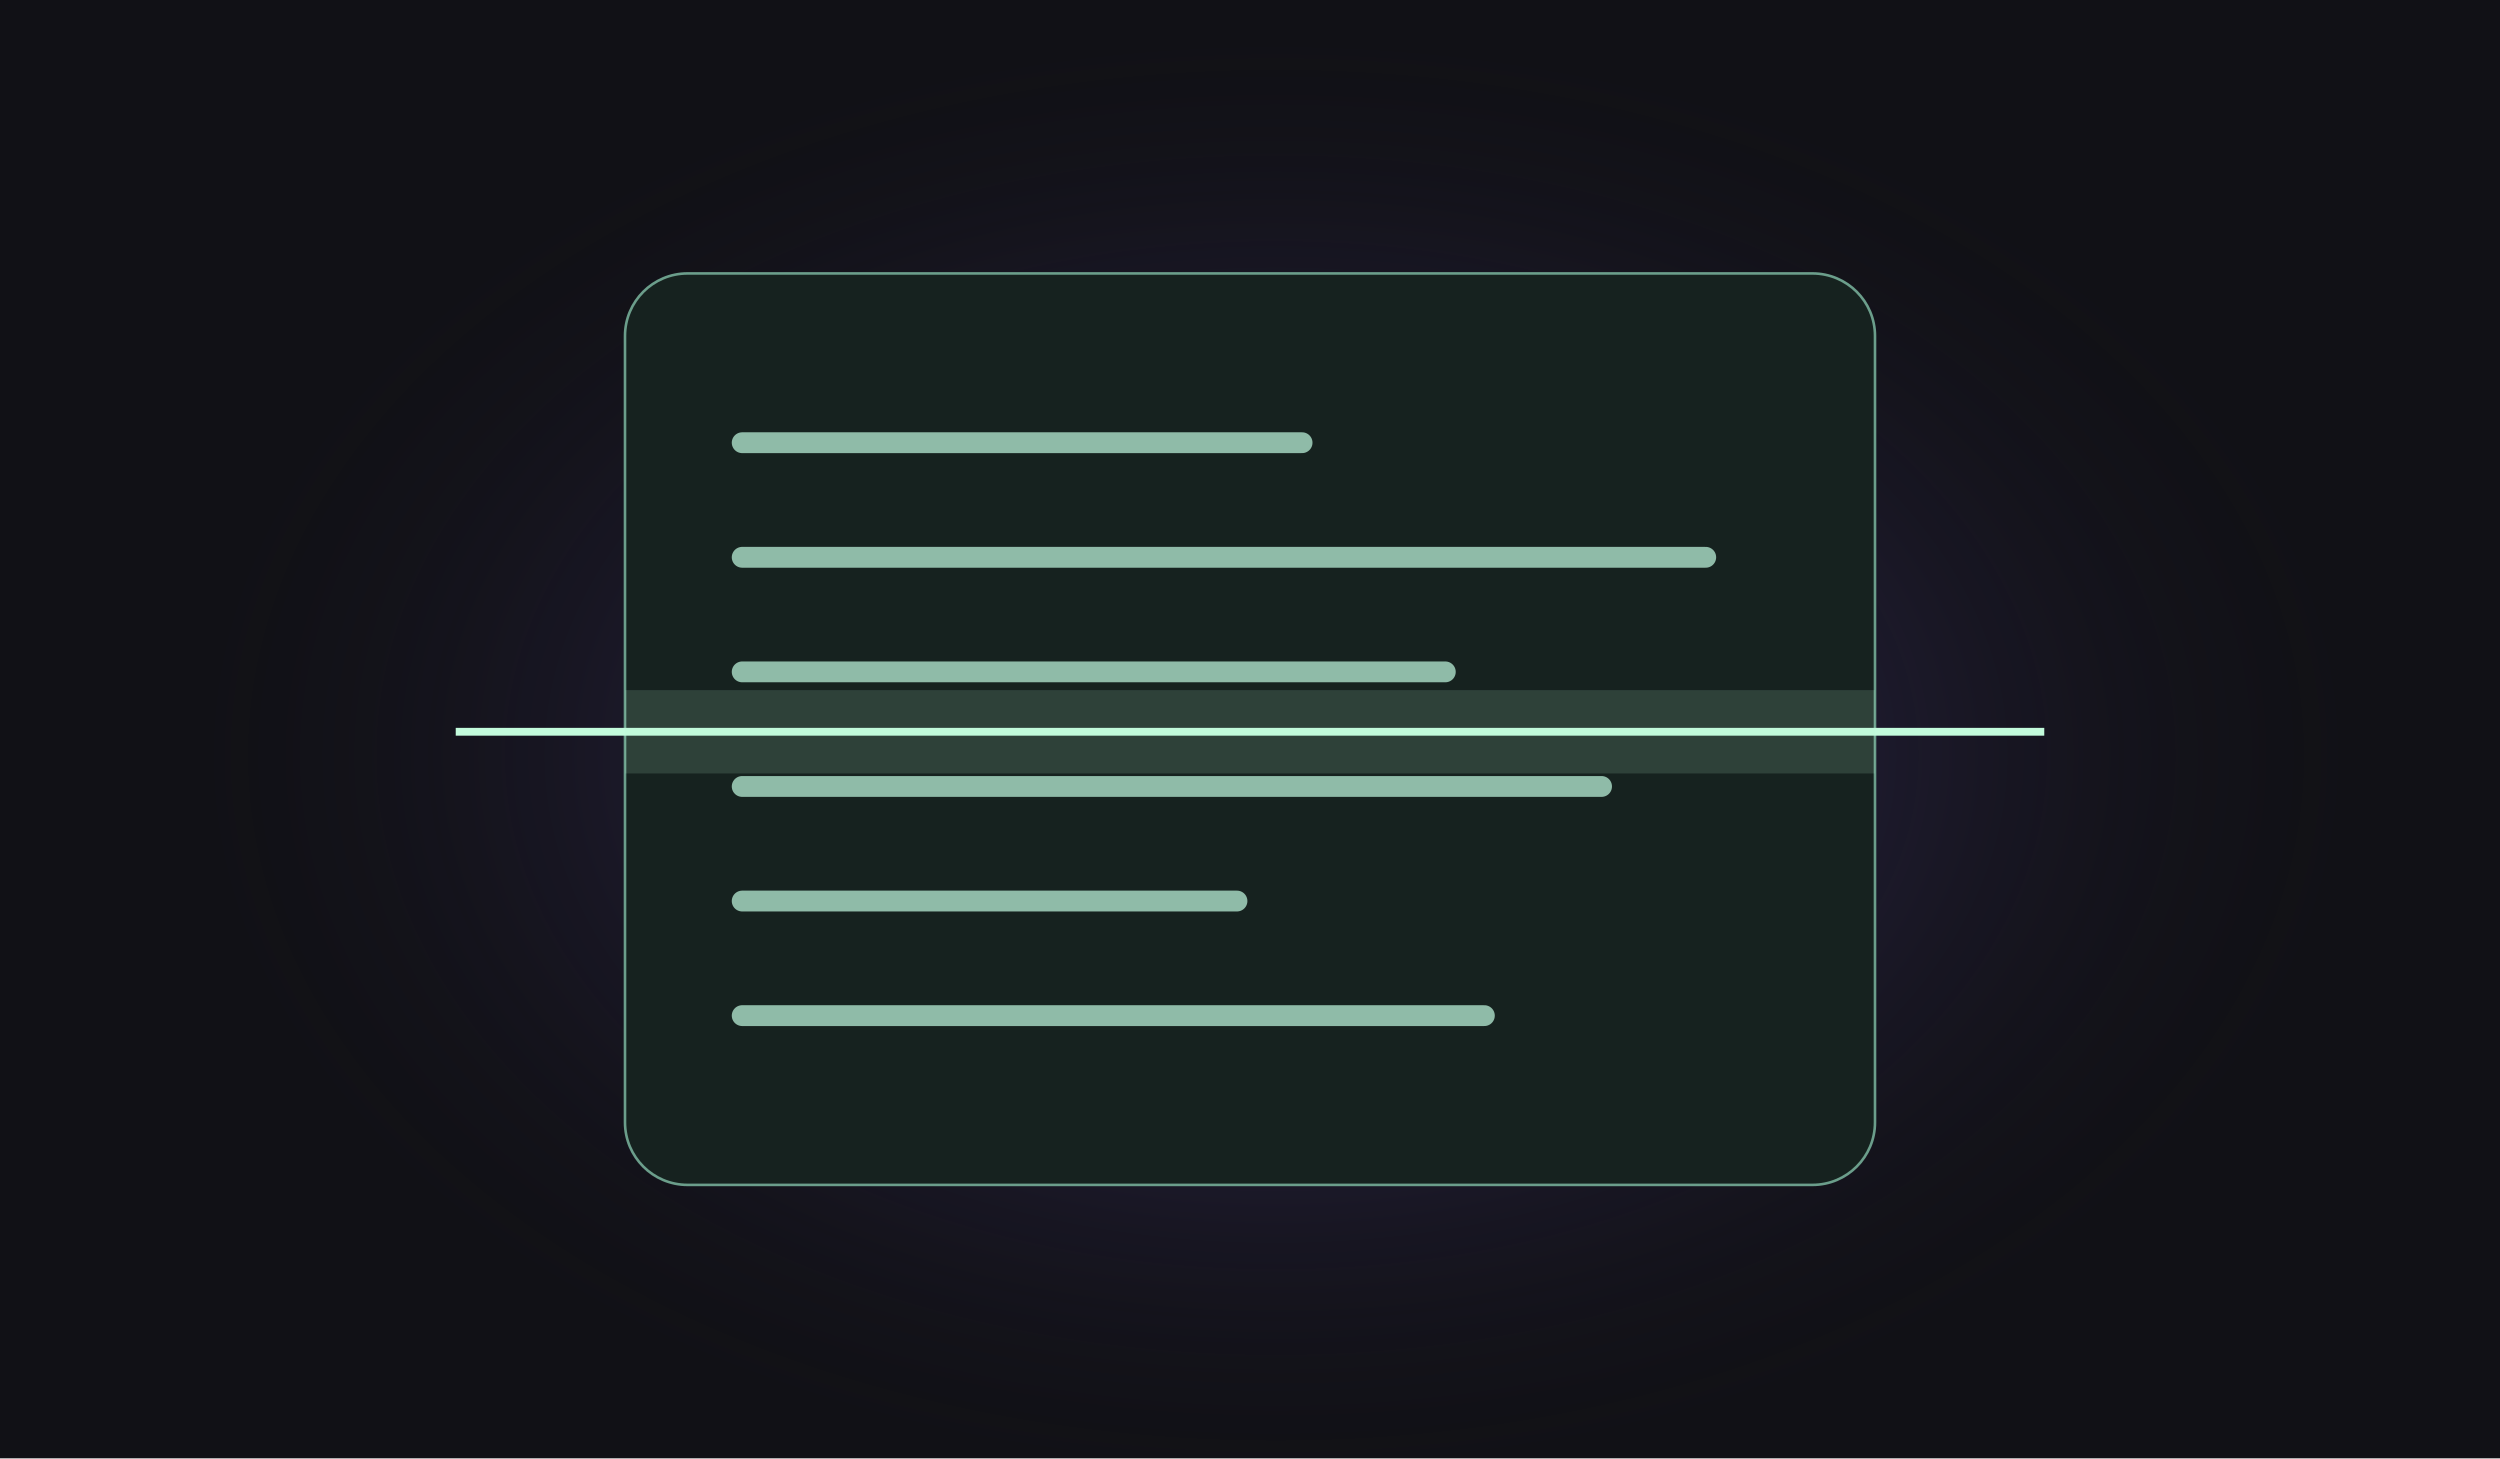
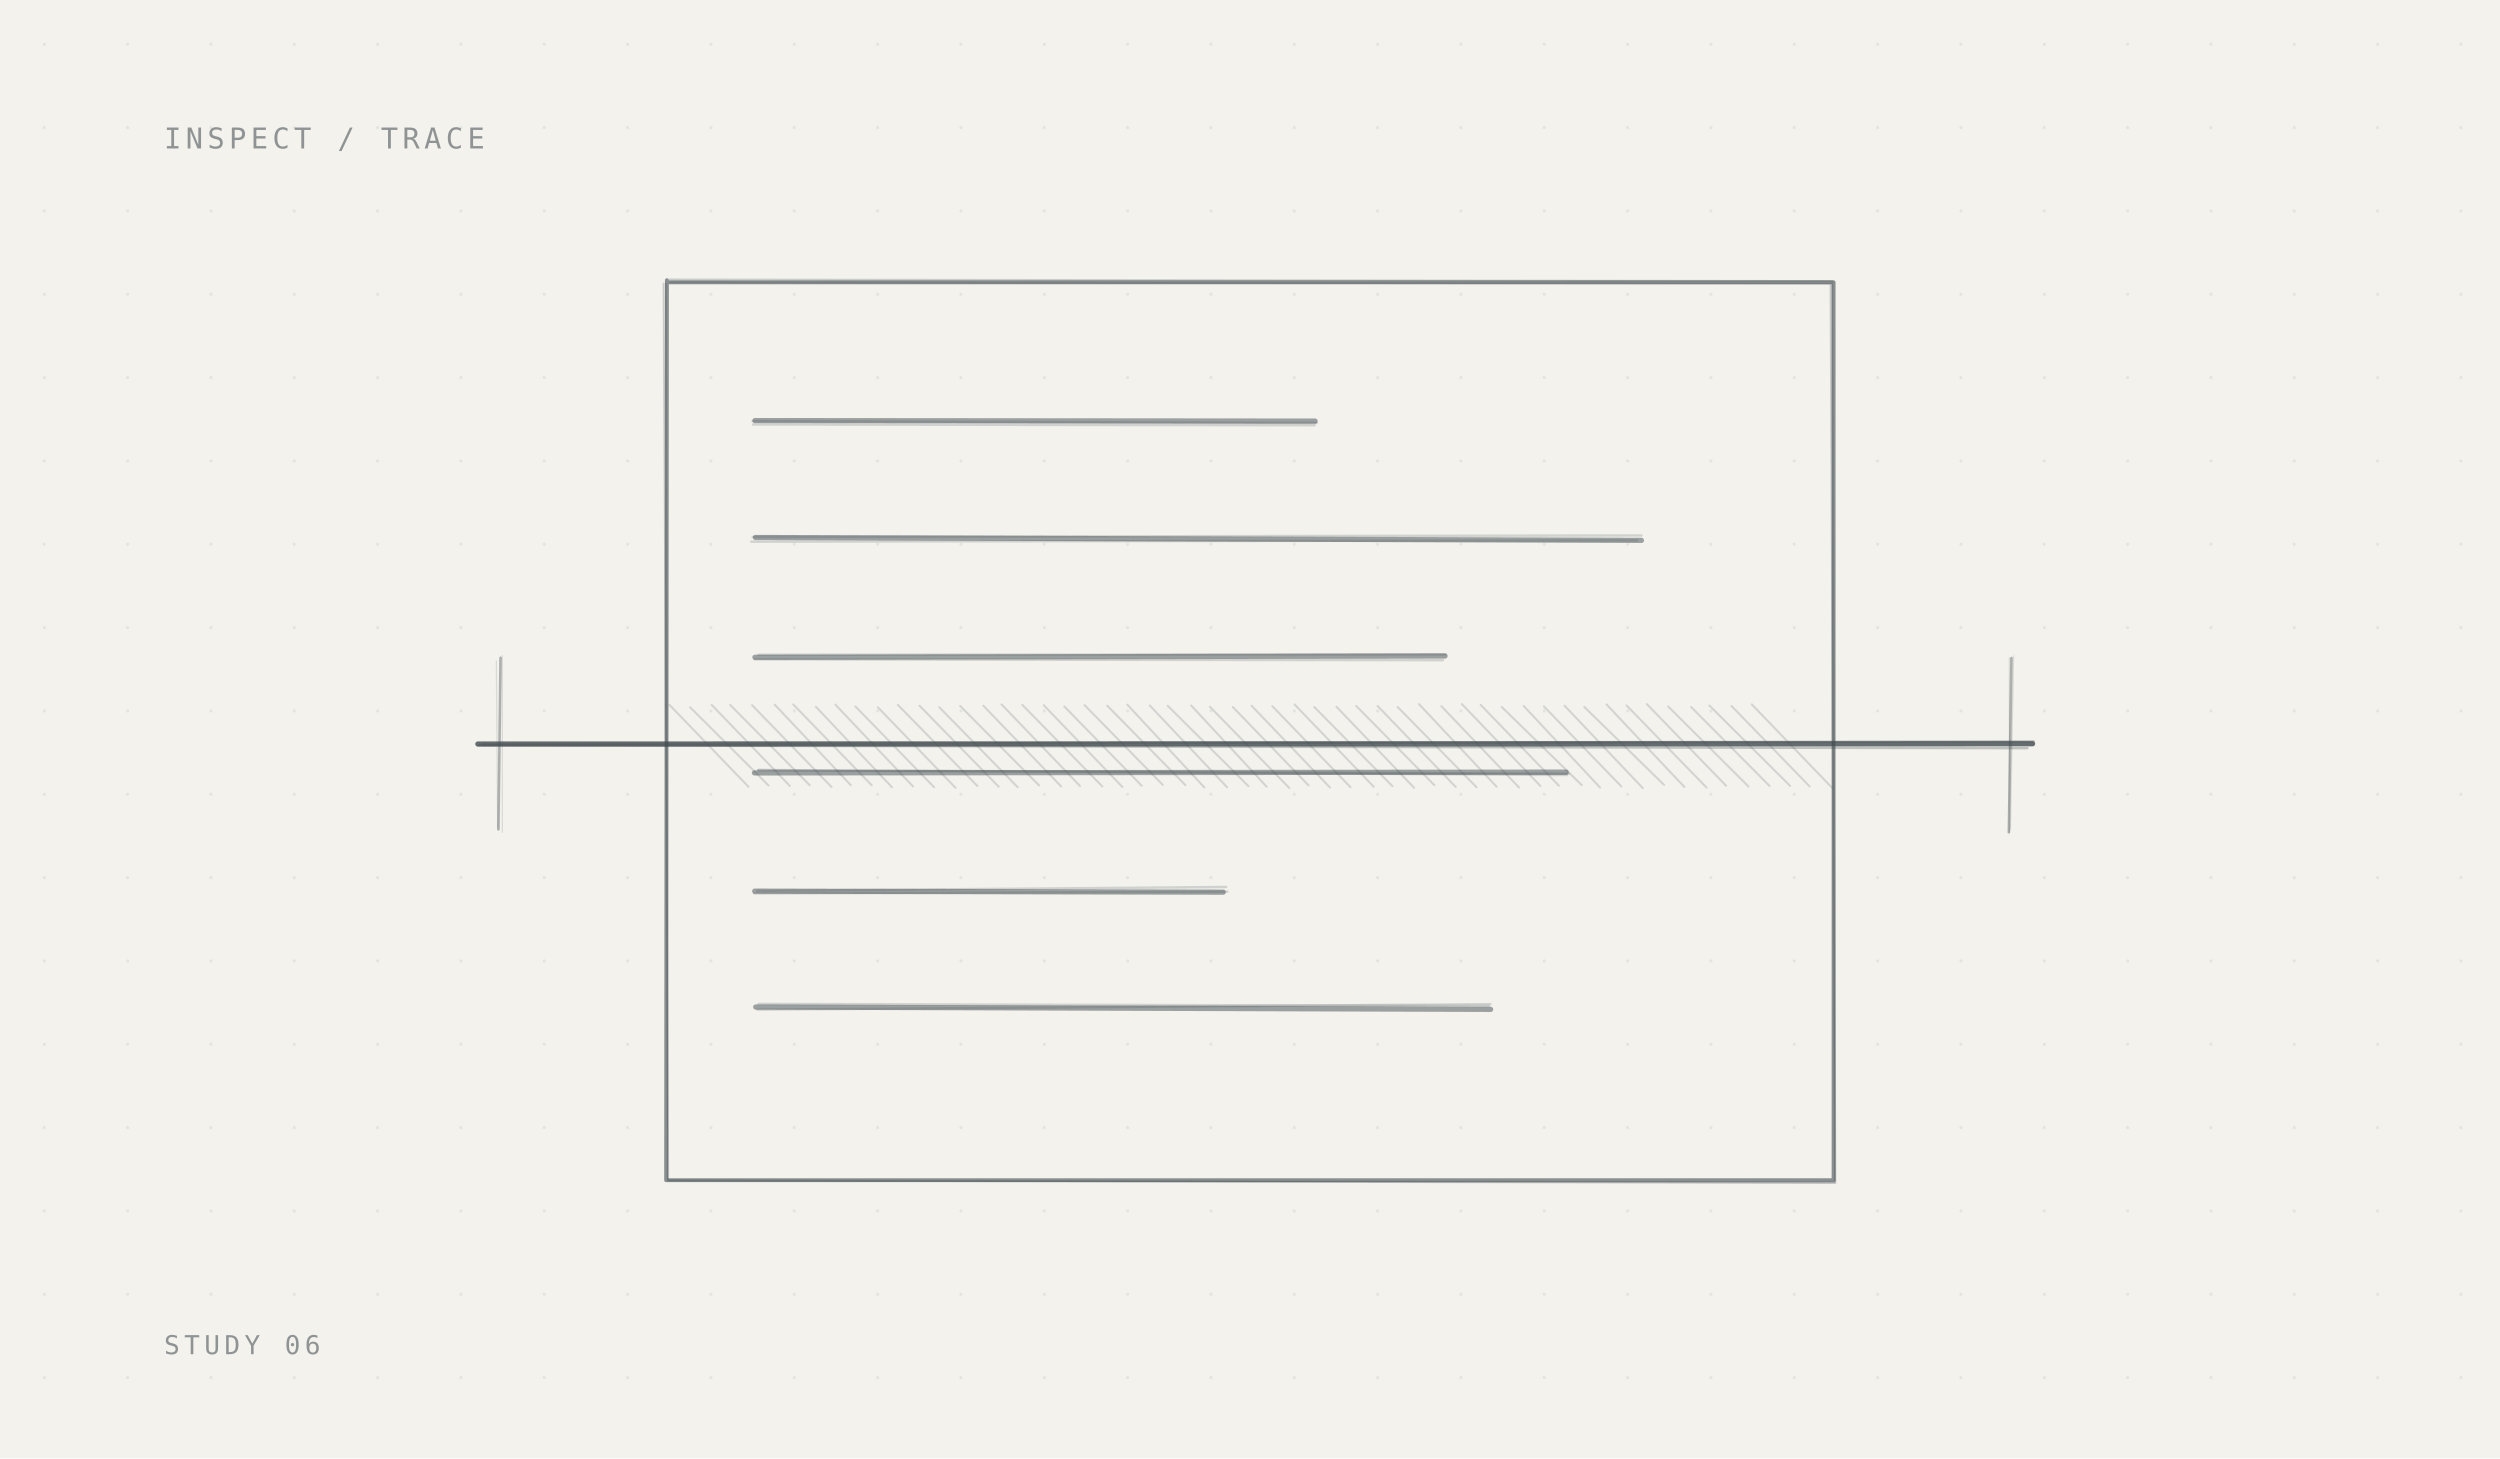
<svg xmlns="http://www.w3.org/2000/svg" width="960" height="560" viewBox="0 0 960 560" role="img">
-   <defs>
-     <radialGradient id="glow">
-       <stop stop-color="#7961dd" stop-opacity=".5" />
-       <stop offset="1" stop-color="#17141f" stop-opacity="0" />
-     </radialGradient>
-     <linearGradient id="face" x2=".8" y2="1">
-       <stop stop-color="#c2b1ff" />
-       <stop offset=".5" stop-color="#8e6af0" />
-       <stop offset="1" stop-color="#432170" />
-     </linearGradient>
-     <linearGradient id="side" x2="1" y2="1">
-       <stop stop-color="#7b60df" />
-       <stop offset="1" stop-color="#21162d" />
-     </linearGradient>
-     <linearGradient id="line">
-       <stop stop-color="#c8b8ff" />
-       <stop offset="1" stop-color="#67517a" />
-     </linearGradient>
-   </defs>
-   <rect width="960" height="560" fill="#111116" />
-   <ellipse cx="490" cy="290" rx="420" ry="280" fill="url(#glow)" />
-   <rect x="240" y="105" width="480" height="350" rx="24" fill="#16221f" stroke="#6b9e8b" />
-   <path d="M285 170h215m-215 44h370m-370 44h270m-270 44h330m-330 44h190m-190 44h285" stroke="#8fbba8" stroke-width="8" stroke-linecap="round" />
-   <path d="M175 281H785" stroke="#c3fbdc" stroke-width="3" />
-   <rect x="240" y="265" width="480" height="32" fill="#b5f1d1" opacity=".15" />
+   <rect width="960" height="560" fill="#f3f2ed" />
+   <path d="M17 17h.01 M49 17h.01 M81 17h.01 M113 17h.01 M145 17h.01 M177 17h.01 M209 17h.01 M241 17h.01 M273 17h.01 M305 17h.01 M337 17h.01 M369 17h.01 M401 17h.01 M433 17h.01 M465 17h.01 M497 17h.01 M529 17h.01 M561 17h.01 M593 17h.01 M625 17h.01 M657 17h.01 M689 17h.01 M721 17h.01 M753 17h.01 M785 17h.01 M817 17h.01 M849 17h.01 M881 17h.01 M913 17h.01 M945 17h.01 M17 49h.01 M49 49h.01 M81 49h.01 M113 49h.01 M145 49h.01 M177 49h.01 M209 49h.01 M241 49h.01 M273 49h.01 M305 49h.01 M337 49h.01 M369 49h.01 M401 49h.01 M433 49h.01 M465 49h.01 M497 49h.01 M529 49h.01 M561 49h.01 M593 49h.01 M625 49h.01 M657 49h.01 M689 49h.01 M721 49h.01 M753 49h.01 M785 49h.01 M817 49h.01 M849 49h.01 M881 49h.01 M913 49h.01 M945 49h.01 M17 81h.01 M49 81h.01 M81 81h.01 M113 81h.01 M145 81h.01 M177 81h.01 M209 81h.01 M241 81h.01 M273 81h.01 M305 81h.01 M337 81h.01 M369 81h.01 M401 81h.01 M433 81h.01 M465 81h.01 M497 81h.01 M529 81h.01 M561 81h.01 M593 81h.01 M625 81h.01 M657 81h.01 M689 81h.01 M721 81h.01 M753 81h.01 M785 81h.01 M817 81h.01 M849 81h.01 M881 81h.01 M913 81h.01 M945 81h.01 M17 113h.01 M49 113h.01 M81 113h.01 M113 113h.01 M145 113h.01 M177 113h.01 M209 113h.01 M241 113h.01 M273 113h.01 M305 113h.01 M337 113h.01 M369 113h.01 M401 113h.01 M433 113h.01 M465 113h.01 M497 113h.01 M529 113h.01 M561 113h.01 M593 113h.01 M625 113h.01 M657 113h.01 M689 113h.01 M721 113h.01 M753 113h.01 M785 113h.01 M817 113h.01 M849 113h.01 M881 113h.01 M913 113h.01 M945 113h.01 M17 145h.01 M49 145h.01 M81 145h.01 M113 145h.01 M145 145h.01 M177 145h.01 M209 145h.01 M241 145h.01 M273 145h.01 M305 145h.01 M337 145h.01 M369 145h.01 M401 145h.01 M433 145h.01 M465 145h.01 M497 145h.01 M529 145h.01 M561 145h.01 M593 145h.01 M625 145h.01 M657 145h.01 M689 145h.01 M721 145h.01 M753 145h.01 M785 145h.01 M817 145h.01 M849 145h.01 M881 145h.01 M913 145h.01 M945 145h.01 M17 177h.01 M49 177h.01 M81 177h.01 M113 177h.01 M145 177h.01 M177 177h.01 M209 177h.01 M241 177h.01 M273 177h.01 M305 177h.01 M337 177h.01 M369 177h.01 M401 177h.01 M433 177h.01 M465 177h.01 M497 177h.01 M529 177h.01 M561 177h.01 M593 177h.01 M625 177h.01 M657 177h.01 M689 177h.01 M721 177h.01 M753 177h.01 M785 177h.01 M817 177h.01 M849 177h.01 M881 177h.01 M913 177h.01 M945 177h.01 M17 209h.01 M49 209h.01 M81 209h.01 M113 209h.01 M145 209h.01 M177 209h.01 M209 209h.01 M241 209h.01 M273 209h.01 M305 209h.01 M337 209h.01 M369 209h.01 M401 209h.01 M433 209h.01 M465 209h.01 M497 209h.01 M529 209h.01 M561 209h.01 M593 209h.01 M625 209h.01 M657 209h.01 M689 209h.01 M721 209h.01 M753 209h.01 M785 209h.01 M817 209h.01 M849 209h.01 M881 209h.01 M913 209h.01 M945 209h.01 M17 241h.01 M49 241h.01 M81 241h.01 M113 241h.01 M145 241h.01 M177 241h.01 M209 241h.01 M241 241h.01 M273 241h.01 M305 241h.01 M337 241h.01 M369 241h.01 M401 241h.01 M433 241h.01 M465 241h.01 M497 241h.01 M529 241h.01 M561 241h.01 M593 241h.01 M625 241h.01 M657 241h.01 M689 241h.01 M721 241h.01 M753 241h.01 M785 241h.01 M817 241h.01 M849 241h.01 M881 241h.01 M913 241h.01 M945 241h.01 M17 273h.01 M49 273h.01 M81 273h.01 M113 273h.01 M145 273h.01 M177 273h.01 M209 273h.01 M241 273h.01 M273 273h.01 M305 273h.01 M337 273h.01 M369 273h.01 M401 273h.01 M433 273h.01 M465 273h.01 M497 273h.01 M529 273h.01 M561 273h.01 M593 273h.01 M625 273h.01 M657 273h.01 M689 273h.01 M721 273h.01 M753 273h.01 M785 273h.01 M817 273h.01 M849 273h.01 M881 273h.01 M913 273h.01 M945 273h.01 M17 305h.01 M49 305h.01 M81 305h.01 M113 305h.01 M145 305h.01 M177 305h.01 M209 305h.01 M241 305h.01 M273 305h.01 M305 305h.01 M337 305h.01 M369 305h.01 M401 305h.01 M433 305h.01 M465 305h.01 M497 305h.01 M529 305h.01 M561 305h.01 M593 305h.01 M625 305h.01 M657 305h.01 M689 305h.01 M721 305h.01 M753 305h.01 M785 305h.01 M817 305h.01 M849 305h.01 M881 305h.01 M913 305h.01 M945 305h.01 M17 337h.01 M49 337h.01 M81 337h.01 M113 337h.01 M145 337h.01 M177 337h.01 M209 337h.01 M241 337h.01 M273 337h.01 M305 337h.01 M337 337h.01 M369 337h.01 M401 337h.01 M433 337h.01 M465 337h.01 M497 337h.01 M529 337h.01 M561 337h.01 M593 337h.01 M625 337h.01 M657 337h.01 M689 337h.01 M721 337h.01 M753 337h.01 M785 337h.01 M817 337h.01 M849 337h.01 M881 337h.01 M913 337h.01 M945 337h.01 M17 369h.01 M49 369h.01 M81 369h.01 M113 369h.01 M145 369h.01 M177 369h.01 M209 369h.01 M241 369h.01 M273 369h.01 M305 369h.01 M337 369h.01 M369 369h.01 M401 369h.01 M433 369h.01 M465 369h.01 M497 369h.01 M529 369h.01 M561 369h.01 M593 369h.01 M625 369h.01 M657 369h.01 M689 369h.01 M721 369h.01 M753 369h.01 M785 369h.01 M817 369h.01 M849 369h.01 M881 369h.01 M913 369h.01 M945 369h.01 M17 401h.01 M49 401h.01 M81 401h.01 M113 401h.01 M145 401h.01 M177 401h.01 M209 401h.01 M241 401h.01 M273 401h.01 M305 401h.01 M337 401h.01 M369 401h.01 M401 401h.01 M433 401h.01 M465 401h.01 M497 401h.01 M529 401h.01 M561 401h.01 M593 401h.01 M625 401h.01 M657 401h.01 M689 401h.01 M721 401h.01 M753 401h.01 M785 401h.01 M817 401h.01 M849 401h.01 M881 401h.01 M913 401h.01 M945 401h.01 M17 433h.01 M49 433h.01 M81 433h.01 M113 433h.01 M145 433h.01 M177 433h.01 M209 433h.01 M241 433h.01 M273 433h.01 M305 433h.01 M337 433h.01 M369 433h.01 M401 433h.01 M433 433h.01 M465 433h.01 M497 433h.01 M529 433h.01 M561 433h.01 M593 433h.01 M625 433h.01 M657 433h.01 M689 433h.01 M721 433h.01 M753 433h.01 M785 433h.01 M817 433h.01 M849 433h.01 M881 433h.01 M913 433h.01 M945 433h.01 M17 465h.01 M49 465h.01 M81 465h.01 M113 465h.01 M145 465h.01 M177 465h.01 M209 465h.01 M241 465h.01 M273 465h.01 M305 465h.01 M337 465h.01 M369 465h.01 M401 465h.01 M433 465h.01 M465 465h.01 M497 465h.01 M529 465h.01 M561 465h.01 M593 465h.01 M625 465h.01 M657 465h.01 M689 465h.01 M721 465h.01 M753 465h.01 M785 465h.01 M817 465h.01 M849 465h.01 M881 465h.01 M913 465h.01 M945 465h.01 M17 497h.01 M49 497h.01 M81 497h.01 M113 497h.01 M145 497h.01 M177 497h.01 M209 497h.01 M241 497h.01 M273 497h.01 M305 497h.01 M337 497h.01 M369 497h.01 M401 497h.01 M433 497h.01 M465 497h.01 M497 497h.01 M529 497h.01 M561 497h.01 M593 497h.01 M625 497h.01 M657 497h.01 M689 497h.01 M721 497h.01 M753 497h.01 M785 497h.01 M817 497h.01 M849 497h.01 M881 497h.01 M913 497h.01 M945 497h.01 M17 529h.01 M49 529h.01 M81 529h.01 M113 529h.01 M145 529h.01 M177 529h.01 M209 529h.01 M241 529h.01 M273 529h.01 M305 529h.01 M337 529h.01 M369 529h.01 M401 529h.01 M433 529h.01 M465 529h.01 M497 529h.01 M529 529h.01 M561 529h.01 M593 529h.01 M625 529h.01 M657 529h.01 M689 529h.01 M721 529h.01 M753 529h.01 M785 529h.01 M817 529h.01 M849 529h.01 M881 529h.01 M913 529h.01 M945 529h.01" fill="none" stroke="#68767d" stroke-width="1.2" stroke-linecap="round" opacity=".12" />
+   <text x="63" y="57" font-family="monospace" font-size="11" fill="#424c51" opacity="0.57" letter-spacing="1.7">INSPECT / TRACE</text>
+   <polyline points="256.4,108.4 704.1,108.4 704.1,453.2 255.8,453.2 256.1,107.6" fill="none" stroke="#424c51" stroke-width="1.50" opacity="0.60" stroke-linecap="round" stroke-linejoin="round" />
+   <polyline points="257.2,107.3 703.6,107.9 704.8,454.3 256.6,453.3 254.8,108.9" fill="none" stroke="#424c51" stroke-width="0.72" opacity="0.23" stroke-linecap="round" stroke-linejoin="round" />
+   <polyline points="257.2,108.4 702.9,108.9 704.6,454.0 256.4,453.3 255.7,108.7" fill="none" stroke="#424c51" stroke-width="0.72" opacity="0.23" stroke-linecap="round" stroke-linejoin="round" />
+   <polyline points="289.9,161.5 505.0,161.7" fill="none" stroke="#424c51" stroke-width="2.00" opacity="0.50" stroke-linecap="round" stroke-linejoin="round" />
+   <polyline points="289.0,161.7 505.6,162.4" fill="none" stroke="#424c51" stroke-width="0.96" opacity="0.19" stroke-linecap="round" stroke-linejoin="round" />
+   <polyline points="289.2,163.0 504.8,163.3" fill="none" stroke="#424c51" stroke-width="0.96" opacity="0.19" stroke-linecap="round" stroke-linejoin="round" />
+   <polyline points="290.1,206.4 630.3,207.5" fill="none" stroke="#424c51" stroke-width="2.00" opacity="0.50" stroke-linecap="round" stroke-linejoin="round" />
+   <polyline points="288.5,208.0 628.6,207.5" fill="none" stroke="#424c51" stroke-width="0.96" opacity="0.19" stroke-linecap="round" stroke-linejoin="round" />
+   <polyline points="289.0,206.2 630.3,205.6" fill="none" stroke="#424c51" stroke-width="0.96" opacity="0.19" stroke-linecap="round" stroke-linejoin="round" />
+   <polyline points="289.9,252.4 554.9,251.9" fill="none" stroke="#424c51" stroke-width="2.00" opacity="0.50" stroke-linecap="round" stroke-linejoin="round" />
+   <polyline points="289.8,253.2 554.1,253.5" fill="none" stroke="#424c51" stroke-width="0.96" opacity="0.19" stroke-linecap="round" stroke-linejoin="round" />
+   <polyline points="291.3,251.4 555.0,251.3" fill="none" stroke="#424c51" stroke-width="0.96" opacity="0.19" stroke-linecap="round" stroke-linejoin="round" />
+   <polyline points="289.7,296.8 601.4,296.5" fill="none" stroke="#424c51" stroke-width="2.00" opacity="0.50" stroke-linecap="round" stroke-linejoin="round" />
+   <polyline points="291.2,295.7 602.5,297.1" fill="none" stroke="#424c51" stroke-width="0.96" opacity="0.19" stroke-linecap="round" stroke-linejoin="round" />
+   <polyline points="291.2,295.7 601.7,297.6" fill="none" stroke="#424c51" stroke-width="0.96" opacity="0.19" stroke-linecap="round" stroke-linejoin="round" />
+   <polyline points="289.8,342.2 469.7,342.6" fill="none" stroke="#424c51" stroke-width="2.00" opacity="0.50" stroke-linecap="round" stroke-linejoin="round" />
+   <polyline points="290.8,342.1 470.8,340.6" fill="none" stroke="#424c51" stroke-width="0.96" opacity="0.19" stroke-linecap="round" stroke-linejoin="round" />
+   <polyline points="289.6,343.1 471.3,342.4" fill="none" stroke="#424c51" stroke-width="0.96" opacity="0.19" stroke-linecap="round" stroke-linejoin="round" />
+   <polyline points="290.2,386.7 572.4,387.6" fill="none" stroke="#424c51" stroke-width="2.00" opacity="0.50" stroke-linecap="round" stroke-linejoin="round" />
+   <polyline points="290.8,387.7 572.3,385.6" fill="none" stroke="#424c51" stroke-width="0.96" opacity="0.19" stroke-linecap="round" stroke-linejoin="round" />
+   <polyline points="291.3,385.5 571.8,386.3" fill="none" stroke="#424c51" stroke-width="0.96" opacity="0.19" stroke-linecap="round" stroke-linejoin="round" />
+   <polyline points="183.5,285.7 780.5,285.6" fill="none" stroke="#424c51" stroke-width="2.00" opacity="0.80" stroke-linecap="round" stroke-linejoin="round" />
+   <polyline points="183.8,286.2 778.5,287.3" fill="none" stroke="#424c51" stroke-width="0.96" opacity="0.30" stroke-linecap="round" stroke-linejoin="round" />
+   <polyline points="185.1,285.8 780.9,284.7" fill="none" stroke="#424c51" stroke-width="0.96" opacity="0.30" stroke-linecap="round" stroke-linejoin="round" />
+   <polyline points="257.1,270.7 287.4,302.1" fill="none" stroke="#424c51" stroke-width="0.80" opacity="0.18" stroke-linecap="round" stroke-linejoin="round" />
+   <polyline points="265.0,271.6 295.1,301.6" fill="none" stroke="#424c51" stroke-width="0.80" opacity="0.18" stroke-linecap="round" stroke-linejoin="round" />
+   <polyline points="273.3,270.7 303.3,301.8" fill="none" stroke="#424c51" stroke-width="0.80" opacity="0.18" stroke-linecap="round" stroke-linejoin="round" />
+   <polyline points="280.4,270.7 310.9,301.5" fill="none" stroke="#424c51" stroke-width="0.80" opacity="0.18" stroke-linecap="round" stroke-linejoin="round" />
+   <polyline points="288.8,270.8 319.3,302.2" fill="none" stroke="#424c51" stroke-width="0.80" opacity="0.18" stroke-linecap="round" stroke-linejoin="round" />
+   <polyline points="297.5,270.6 326.7,301.5" fill="none" stroke="#424c51" stroke-width="0.80" opacity="0.18" stroke-linecap="round" stroke-linejoin="round" />
+   <polyline points="304.6,270.5 334.7,301.5" fill="none" stroke="#424c51" stroke-width="0.80" opacity="0.18" stroke-linecap="round" stroke-linejoin="round" />
+   <polyline points="313.3,271.4 342.5,302.3" fill="none" stroke="#424c51" stroke-width="0.80" opacity="0.18" stroke-linecap="round" stroke-linejoin="round" />
+   <polyline points="320.8,270.6 350.6,302.0" fill="none" stroke="#424c51" stroke-width="0.80" opacity="0.18" stroke-linecap="round" stroke-linejoin="round" />
+   <polyline points="328.5,271.3 358.7,302.3" fill="none" stroke="#424c51" stroke-width="0.80" opacity="0.18" stroke-linecap="round" stroke-linejoin="round" />
+   <polyline points="337.1,271.6 366.9,302.5" fill="none" stroke="#424c51" stroke-width="0.80" opacity="0.18" stroke-linecap="round" stroke-linejoin="round" />
+   <polyline points="344.8,270.7 375.3,301.8" fill="none" stroke="#424c51" stroke-width="0.80" opacity="0.18" stroke-linecap="round" stroke-linejoin="round" />
+   <polyline points="353.1,271.0 383.5,302.1" fill="none" stroke="#424c51" stroke-width="0.80" opacity="0.18" stroke-linecap="round" stroke-linejoin="round" />
+   <polyline points="360.7,271.6 390.8,302.3" fill="none" stroke="#424c51" stroke-width="0.80" opacity="0.18" stroke-linecap="round" stroke-linejoin="round" />
+   <polyline points="368.7,271.1 399.0,301.6" fill="none" stroke="#424c51" stroke-width="0.80" opacity="0.18" stroke-linecap="round" stroke-linejoin="round" />
+   <polyline points="377.6,271.0 407.5,302.0" fill="none" stroke="#424c51" stroke-width="0.80" opacity="0.18" stroke-linecap="round" stroke-linejoin="round" />
+   <polyline points="384.6,270.5 414.7,301.8" fill="none" stroke="#424c51" stroke-width="0.80" opacity="0.18" stroke-linecap="round" stroke-linejoin="round" />
+   <polyline points="392.6,270.7 423.3,302.0" fill="none" stroke="#424c51" stroke-width="0.80" opacity="0.18" stroke-linecap="round" stroke-linejoin="round" />
+   <polyline points="400.8,270.8 431.0,302.2" fill="none" stroke="#424c51" stroke-width="0.80" opacity="0.18" stroke-linecap="round" stroke-linejoin="round" />
+   <polyline points="408.7,271.3 438.4,301.7" fill="none" stroke="#424c51" stroke-width="0.80" opacity="0.18" stroke-linecap="round" stroke-linejoin="round" />
+   <polyline points="416.5,270.8 446.5,301.4" fill="none" stroke="#424c51" stroke-width="0.80" opacity="0.18" stroke-linecap="round" stroke-linejoin="round" />
+   <polyline points="425.2,271.0 455.2,301.5" fill="none" stroke="#424c51" stroke-width="0.80" opacity="0.18" stroke-linecap="round" stroke-linejoin="round" />
+   <polyline points="432.9,270.6 462.5,302.4" fill="none" stroke="#424c51" stroke-width="0.80" opacity="0.18" stroke-linecap="round" stroke-linejoin="round" />
+   <polyline points="441.5,270.9 471.2,302.3" fill="none" stroke="#424c51" stroke-width="0.80" opacity="0.18" stroke-linecap="round" stroke-linejoin="round" />
+   <polyline points="448.4,271.0 479.4,301.9" fill="none" stroke="#424c51" stroke-width="0.80" opacity="0.18" stroke-linecap="round" stroke-linejoin="round" />
+   <polyline points="457.4,270.9 486.4,302.1" fill="none" stroke="#424c51" stroke-width="0.80" opacity="0.18" stroke-linecap="round" stroke-linejoin="round" />
+   <polyline points="464.6,271.4 495.1,302.6" fill="none" stroke="#424c51" stroke-width="0.80" opacity="0.18" stroke-linecap="round" stroke-linejoin="round" />
+   <polyline points="473.4,271.5 502.5,301.6" fill="none" stroke="#424c51" stroke-width="0.80" opacity="0.18" stroke-linecap="round" stroke-linejoin="round" />
+   <polyline points="480.6,271.0 510.7,302.4" fill="none" stroke="#424c51" stroke-width="0.80" opacity="0.18" stroke-linecap="round" stroke-linejoin="round" />
+   <polyline points="488.6,271.2 518.6,302.3" fill="none" stroke="#424c51" stroke-width="0.80" opacity="0.18" stroke-linecap="round" stroke-linejoin="round" />
+   <polyline points="497.1,270.5 527.5,302.1" fill="none" stroke="#424c51" stroke-width="0.80" opacity="0.18" stroke-linecap="round" stroke-linejoin="round" />
+   <polyline points="504.7,271.5 534.7,301.9" fill="none" stroke="#424c51" stroke-width="0.80" opacity="0.18" stroke-linecap="round" stroke-linejoin="round" />
+   <polyline points="513.2,271.4 543.0,302.5" fill="none" stroke="#424c51" stroke-width="0.80" opacity="0.18" stroke-linecap="round" stroke-linejoin="round" />
+   <polyline points="520.8,271.1 550.8,301.5" fill="none" stroke="#424c51" stroke-width="0.80" opacity="0.18" stroke-linecap="round" stroke-linejoin="round" />
+   <polyline points="529.0,271.1 559.0,302.2" fill="none" stroke="#424c51" stroke-width="0.80" opacity="0.18" stroke-linecap="round" stroke-linejoin="round" />
+   <polyline points="536.7,271.5 567.0,302.3" fill="none" stroke="#424c51" stroke-width="0.80" opacity="0.18" stroke-linecap="round" stroke-linejoin="round" />
+   <polyline points="544.9,270.4 574.7,302.1" fill="none" stroke="#424c51" stroke-width="0.80" opacity="0.18" stroke-linecap="round" stroke-linejoin="round" />
+   <polyline points="553.5,271.2 583.3,302.4" fill="none" stroke="#424c51" stroke-width="0.80" opacity="0.18" stroke-linecap="round" stroke-linejoin="round" />
+   <polyline points="561.4,270.4 591.5,301.8" fill="none" stroke="#424c51" stroke-width="0.80" opacity="0.18" stroke-linecap="round" stroke-linejoin="round" />
+   <polyline points="568.6,270.7 598.6,301.7" fill="none" stroke="#424c51" stroke-width="0.80" opacity="0.18" stroke-linecap="round" stroke-linejoin="round" />
+   <polyline points="576.7,271.5 607.4,301.5" fill="none" stroke="#424c51" stroke-width="0.80" opacity="0.18" stroke-linecap="round" stroke-linejoin="round" />
+   <polyline points="585.1,271.1 614.4,302.4" fill="none" stroke="#424c51" stroke-width="0.80" opacity="0.18" stroke-linecap="round" stroke-linejoin="round" />
+   <polyline points="592.9,271.3 622.6,302.0" fill="none" stroke="#424c51" stroke-width="0.80" opacity="0.18" stroke-linecap="round" stroke-linejoin="round" />
+   <polyline points="600.8,271.0 630.8,302.6" fill="none" stroke="#424c51" stroke-width="0.80" opacity="0.18" stroke-linecap="round" stroke-linejoin="round" />
+   <polyline points="608.4,271.5 639.0,301.4" fill="none" stroke="#424c51" stroke-width="0.80" opacity="0.18" stroke-linecap="round" stroke-linejoin="round" />
+   <polyline points="616.9,270.5 646.8,302.2" fill="none" stroke="#424c51" stroke-width="0.80" opacity="0.18" stroke-linecap="round" stroke-linejoin="round" />
+   <polyline points="624.6,270.9 655.3,302.4" fill="none" stroke="#424c51" stroke-width="0.80" opacity="0.18" stroke-linecap="round" stroke-linejoin="round" />
+   <polyline points="632.4,270.4 662.8,301.7" fill="none" stroke="#424c51" stroke-width="0.80" opacity="0.18" stroke-linecap="round" stroke-linejoin="round" />
+   <polyline points="640.6,271.3 671.4,302.0" fill="none" stroke="#424c51" stroke-width="0.80" opacity="0.18" stroke-linecap="round" stroke-linejoin="round" />
+   <polyline points="649.4,271.5 679.5,301.8" fill="none" stroke="#424c51" stroke-width="0.80" opacity="0.18" stroke-linecap="round" stroke-linejoin="round" />
+   <polyline points="656.4,270.9 687.4,301.8" fill="none" stroke="#424c51" stroke-width="0.80" opacity="0.18" stroke-linecap="round" stroke-linejoin="round" />
+   <polyline points="664.9,271.1 694.9,302.0" fill="none" stroke="#424c51" stroke-width="0.80" opacity="0.18" stroke-linecap="round" stroke-linejoin="round" />
+   <polyline points="672.7,270.5 703.4,302.4" fill="none" stroke="#424c51" stroke-width="0.80" opacity="0.18" stroke-linecap="round" stroke-linejoin="round" />
+   <polyline points="192.2,252.6 191.4,318.5" fill="none" stroke="#424c51" stroke-width="1.00" opacity="0.40" stroke-linecap="round" stroke-linejoin="round" />
+   <polyline points="190.6,253.8 191.1,318.0" fill="none" stroke="#424c51" stroke-width="0.48" opacity="0.15" stroke-linecap="round" stroke-linejoin="round" />
+   <polyline points="192.9,251.7 192.9,319.6" fill="none" stroke="#424c51" stroke-width="0.48" opacity="0.15" stroke-linecap="round" stroke-linejoin="round" />
+   <polyline points="772.4,252.7 771.4,319.6" fill="none" stroke="#424c51" stroke-width="1.00" opacity="0.40" stroke-linecap="round" stroke-linejoin="round" />
+   <polyline points="773.2,251.9 772.0,318.4" fill="none" stroke="#424c51" stroke-width="0.48" opacity="0.15" stroke-linecap="round" stroke-linejoin="round" />
+   <polyline points="771.6,252.6 771.6,319.6" fill="none" stroke="#424c51" stroke-width="0.48" opacity="0.15" stroke-linecap="round" stroke-linejoin="round" />
+   <text x="63" y="520" font-family="monospace" font-size="10" fill="#424c51" opacity="0.57" letter-spacing="1.7">STUDY 06</text>
</svg>
